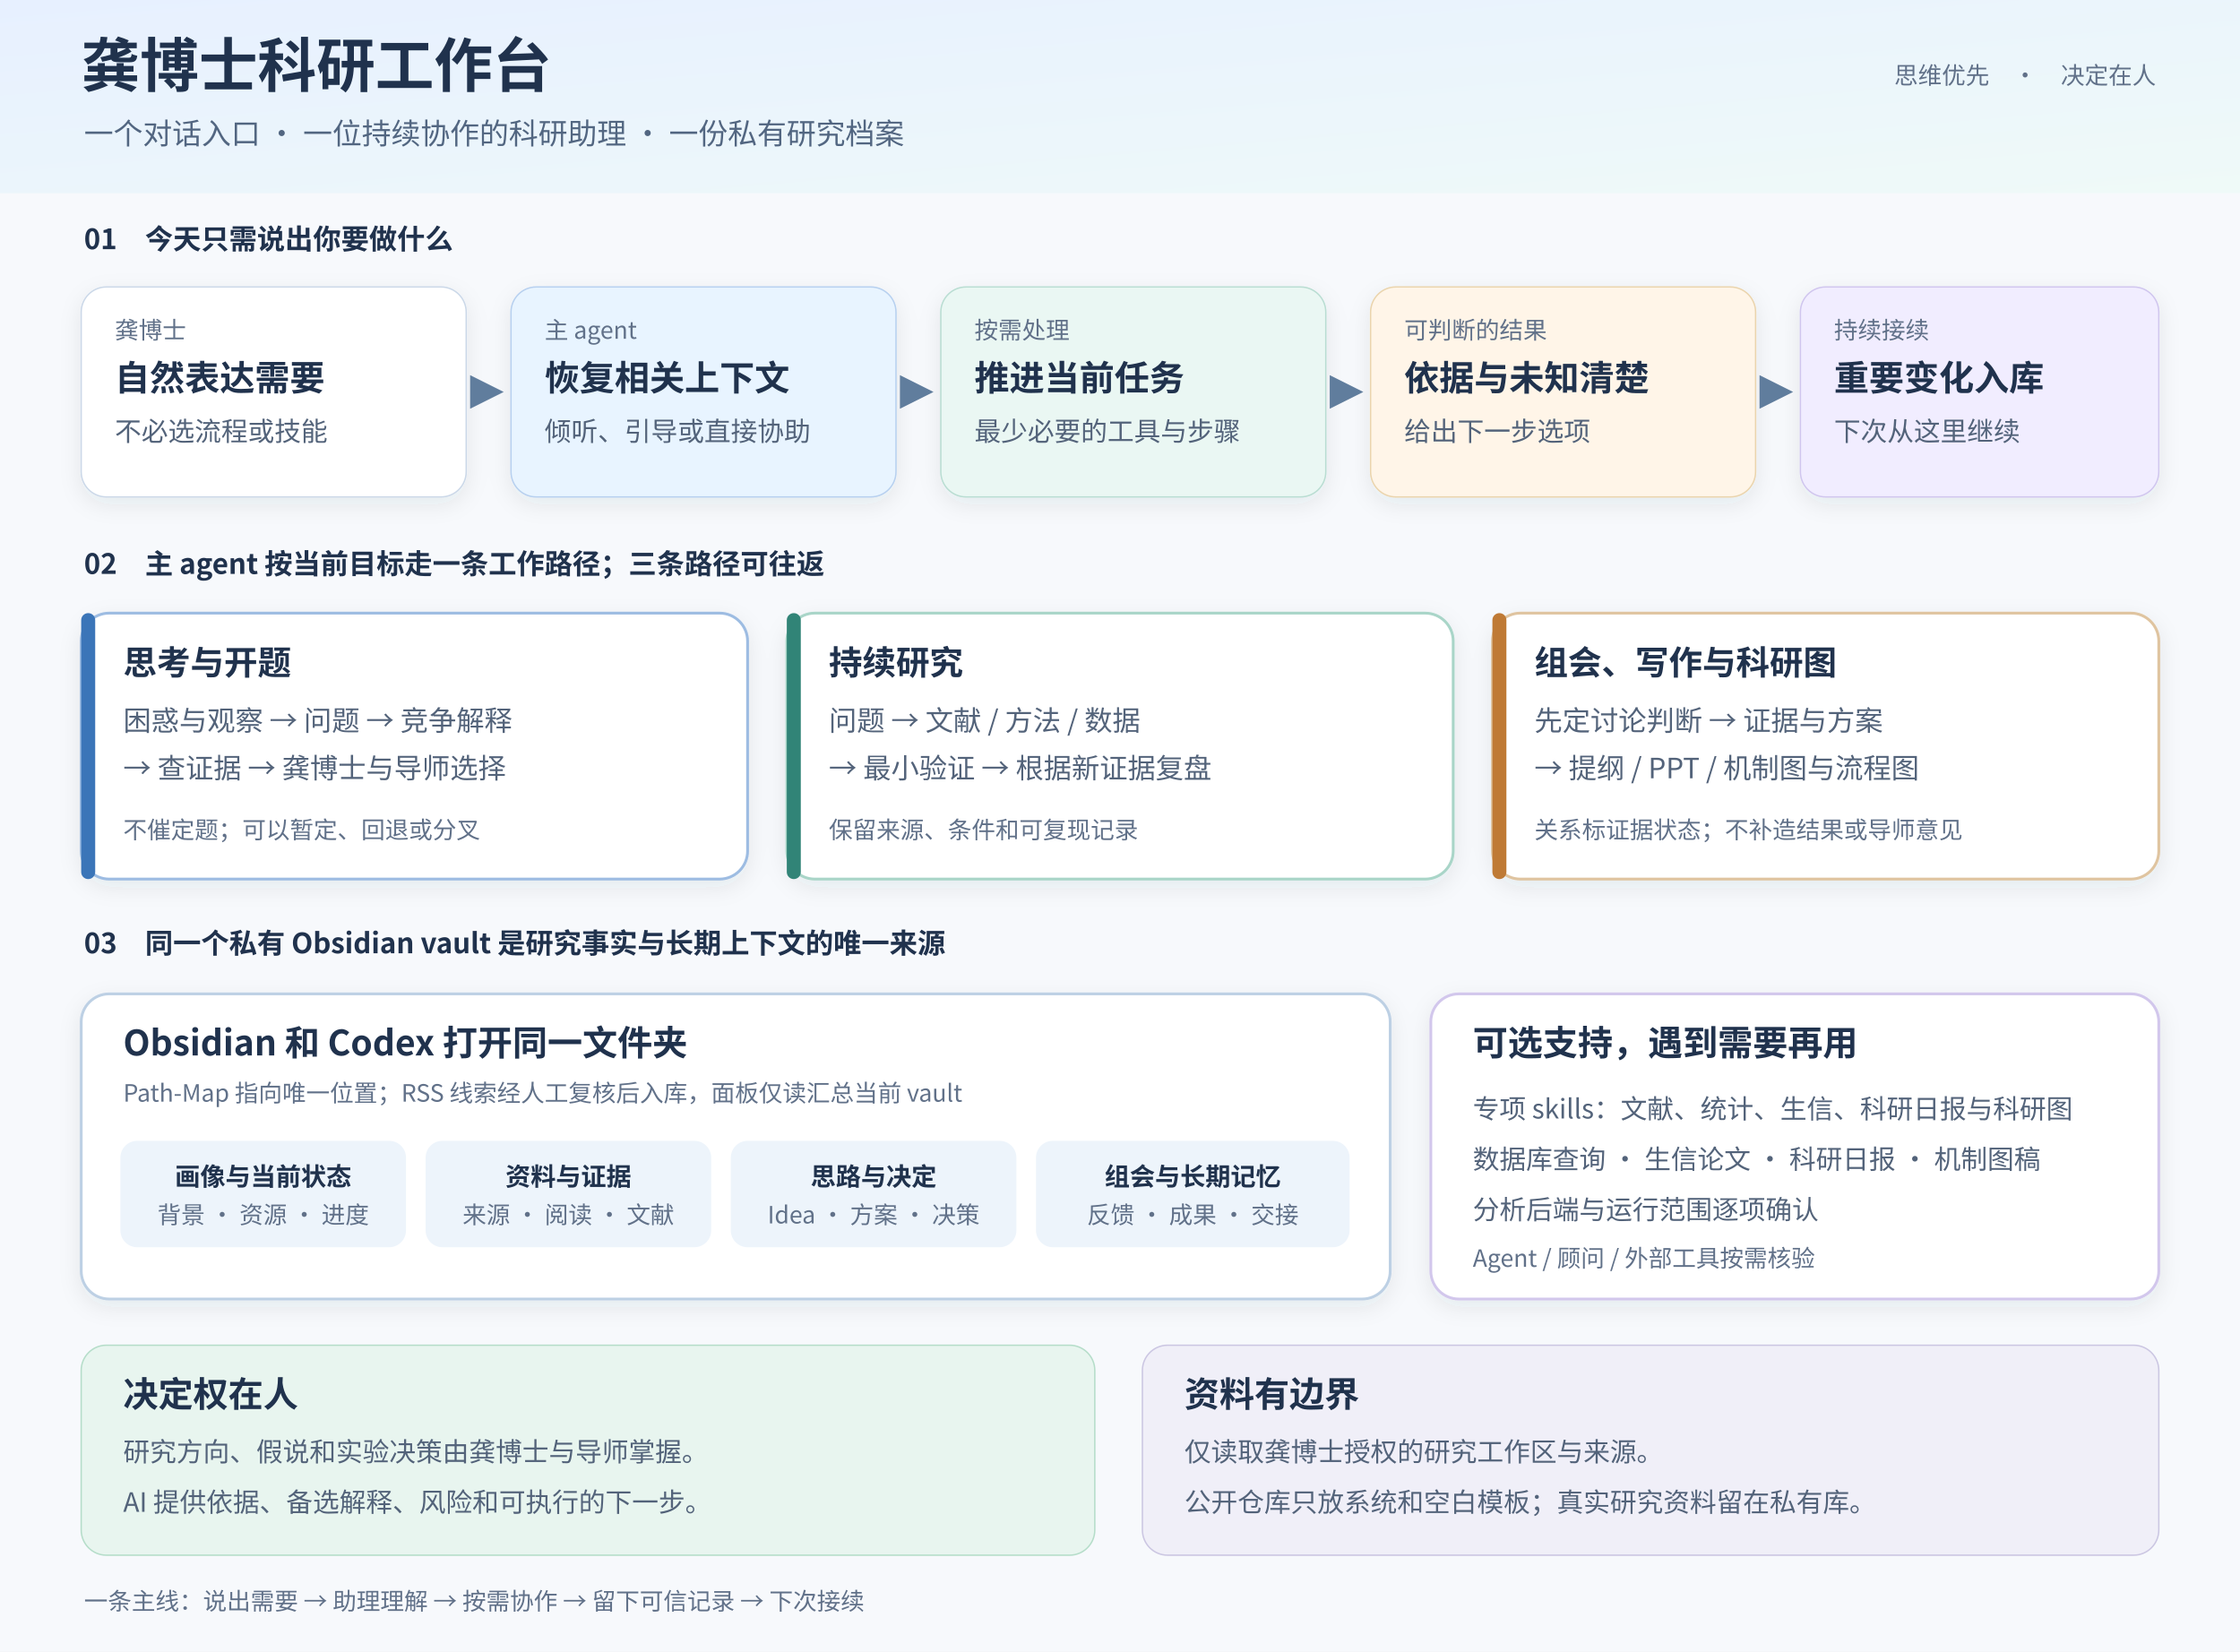
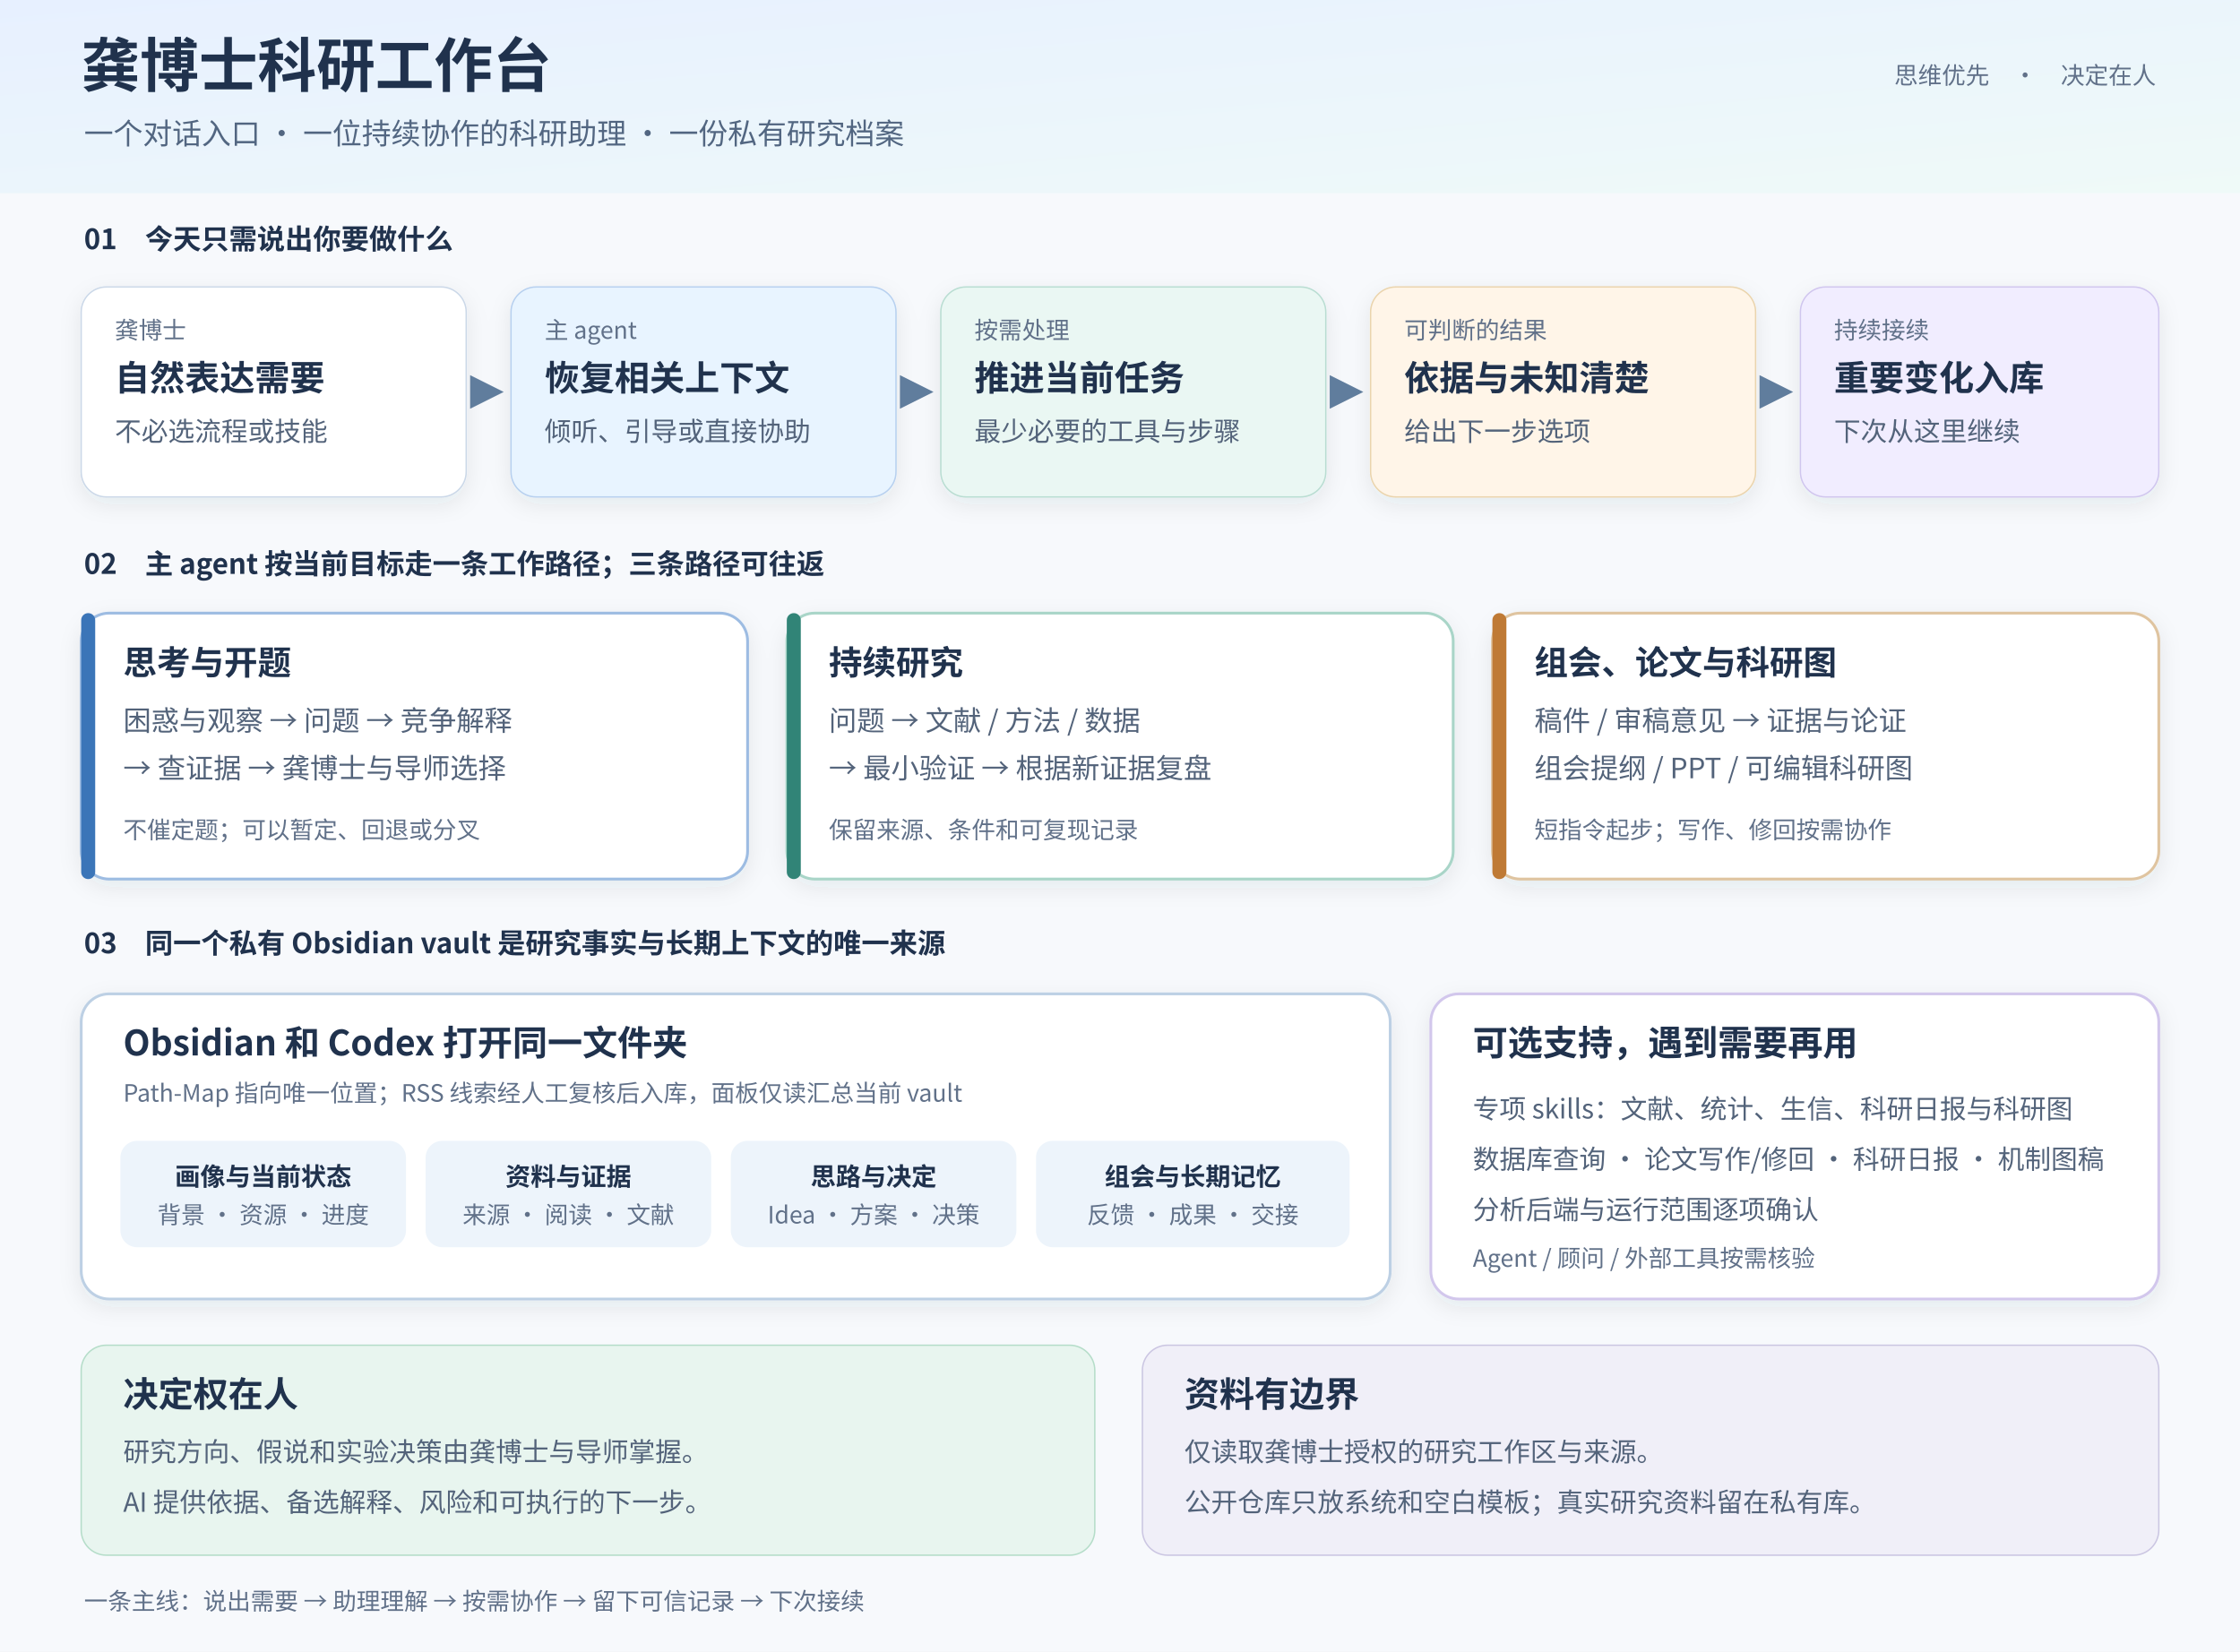
<svg xmlns="http://www.w3.org/2000/svg" width="1600" height="1180" viewBox="0 0 1600 1180">
  <defs>
    <linearGradient id="head" x1="0" y1="0" x2="1" y2="1">
      <stop offset="0" stop-color="#e7f0ff" />
      <stop offset="1" stop-color="#effaf8" />
    </linearGradient>
    <filter id="shadow" x="-10%" y="-10%" width="120%" height="130%">
      <feDropShadow dx="0" dy="5" stdDeviation="8" flood-color="#22324d" flood-opacity=".08" />
    </filter>
    <style>
      text { font-family: "Hiragino Sans GB", "PingFang SC", "Noto Sans CJK SC", sans-serif; fill: #20324d; }
      .title { font-size: 42px; font-weight: 700; }
      .subtitle { font-size: 21px; fill: #526681; }
      .step { font-size: 20px; font-weight: 700; }
      .head { font-size: 25px; font-weight: 700; }
      .body { font-size: 19px; fill: #53637a; }
      .small { font-size: 17px; fill: #617189; }
      .lane-title { font-size: 24px; font-weight: 700; }
      .lane-body { font-size: 20px; fill: #53637a; }
      .tag { font-size: 18px; font-weight: 600; }
      .white { fill: #fff; }
      .navy { fill: #123056; }
    </style>
    <marker id="arrow" viewBox="0 0 10 10" refX="8" refY="5" markerWidth="8" markerHeight="8" orient="auto-start-reverse">
      <path d="M0,0 L10,5 L0,10 z" fill="#607d9d" />
    </marker>
  </defs>
  <rect width="1600" height="1180" fill="#f7f9fc" />
  <rect x="0" y="0" width="1600" height="138" fill="url(#head)" />
  <text x="58" y="62" class="title">龚博士科研工作台</text>
  <text x="60" y="103" class="subtitle">一个对话入口 · 一位持续协作的科研助理 · 一份私有研究档案</text>
  <text x="1540" y="60" text-anchor="end" class="small">思维优先　·　决定在人</text>
  <text x="60" y="178" class="step">01　今天只需说出你要做什么</text>
  <g filter="url(#shadow)">
    <rect x="58" y="205" width="275" height="150" rx="18" fill="#fff" stroke="#cbd8e8" />
    <rect x="365" y="205" width="275" height="150" rx="18" fill="#e8f4ff" stroke="#b7d0ef" />
    <rect x="672" y="205" width="275" height="150" rx="18" fill="#eaf7f3" stroke="#b9ddd2" />
    <rect x="979" y="205" width="275" height="150" rx="18" fill="#fff5e8" stroke="#ead4ad" />
    <rect x="1286" y="205" width="256" height="150" rx="18" fill="#f1edff" stroke="#d0c6ee" />
  </g>
  <path d="M337 280 H355" stroke="#607d9d" stroke-width="3" marker-end="url(#arrow)" />
  <path d="M644 280 H662" stroke="#607d9d" stroke-width="3" marker-end="url(#arrow)" />
  <path d="M951 280 H969" stroke="#607d9d" stroke-width="3" marker-end="url(#arrow)" />
  <path d="M1258 280 H1276" stroke="#607d9d" stroke-width="3" marker-end="url(#arrow)" />
  <text x="82" y="242" class="small">龚博士</text>
  <text x="82" y="279" class="head">自然表达需要</text>
  <text x="82" y="315" class="body">不必选流程或技能</text>
  <text x="389" y="242" class="small">主 agent</text>
  <text x="389" y="279" class="head">恢复相关上下文</text>
  <text x="389" y="315" class="body">倾听、引导或直接协助</text>
  <text x="696" y="242" class="small">按需处理</text>
  <text x="696" y="279" class="head">推进当前任务</text>
  <text x="696" y="315" class="body">最少必要的工具与步骤</text>
  <text x="1003" y="242" class="small">可判断的结果</text>
  <text x="1003" y="279" class="head">依据与未知清楚</text>
  <text x="1003" y="315" class="body">给出下一步选项</text>
  <text x="1310" y="242" class="small">持续接续</text>
  <text x="1310" y="279" class="head">重要变化入库</text>
  <text x="1310" y="315" class="body">下次从这里继续</text>
  <text x="60" y="410" class="step">02　主 agent 按当前目标走一条工作路径；三条路径可往返</text>
  <g filter="url(#shadow)">
    <rect x="58" y="438" width="476" height="190" rx="20" fill="#fff" stroke="#9dbce2" stroke-width="2" />
    <rect x="562" y="438" width="476" height="190" rx="20" fill="#fff" stroke="#a9d5c8" stroke-width="2" />
    <rect x="1066" y="438" width="476" height="190" rx="20" fill="#fff" stroke="#dfc4a0" stroke-width="2" />
  </g>
  <rect x="58" y="438" width="10" height="190" rx="5" fill="#3b75b8" />
  <rect x="562" y="438" width="10" height="190" rx="5" fill="#318477" />
  <rect x="1066" y="438" width="10" height="190" rx="5" fill="#bf7a35" />
  <text x="88" y="482" class="lane-title">思考与开题</text>
  <text x="88" y="522" class="lane-body">困惑与观察 → 问题 → 竞争解释</text>
  <text x="88" y="556" class="lane-body">→ 查证据 → 龚博士与导师选择</text>
  <text x="88" y="599" class="small">不催定题；可以暂定、回退或分叉</text>
  <text x="592" y="482" class="lane-title">持续研究</text>
  <text x="592" y="522" class="lane-body">问题 → 文献 / 方法 / 数据</text>
  <text x="592" y="556" class="lane-body">→ 最小验证 → 根据新证据复盘</text>
  <text x="592" y="599" class="small">保留来源、条件和可复现记录</text>
-   <text x="1096" y="482" class="lane-title">组会、写作与科研图</text>
-   <text x="1096" y="522" class="lane-body">先定讨论判断 → 证据与方案</text>
-   <text x="1096" y="556" class="lane-body">→ 提纲 / PPT / 机制图与流程图</text>
-   <text x="1096" y="599" class="small">关系标证据状态；不补造结果或导师意见</text>
+   <text x="1096" y="482" class="lane-title">组会、论文与科研图</text>
+   <text x="1096" y="522" class="lane-body">稿件 / 审稿意见 → 证据与论证</text>
+   <text x="1096" y="556" class="lane-body">组会提纲 / PPT / 可编辑科研图</text>
+   <text x="1096" y="599" class="small">短指令起步；写作、修回按需协作</text>
  <text x="60" y="681" class="step">03　同一个私有 Obsidian vault 是研究事实与长期上下文的唯一来源</text>
  <g filter="url(#shadow)">
    <rect x="58" y="710" width="935" height="218" rx="20" fill="#fff" stroke="#bdd0e4" stroke-width="2" />
    <rect x="1022" y="710" width="520" height="218" rx="20" fill="#fff" stroke="#d2c7ec" stroke-width="2" />
  </g>
  <text x="88" y="754" class="head">Obsidian 和 Codex 打开同一文件夹</text>
  <text x="88" y="787" class="small">Path-Map 指向唯一位置；RSS 线索经人工复核后入库，面板仅读汇总当前 vault</text>
  <rect x="86" y="815" width="204" height="76" rx="12" fill="#edf4fb" />
  <rect x="304" y="815" width="204" height="76" rx="12" fill="#edf4fb" />
  <rect x="522" y="815" width="204" height="76" rx="12" fill="#edf4fb" />
  <rect x="740" y="815" width="224" height="76" rx="12" fill="#edf4fb" />
  <text x="188" y="847" text-anchor="middle" class="tag">画像与当前状态</text>
  <text x="188" y="874" text-anchor="middle" class="small">背景 · 资源 · 进度</text>
  <text x="406" y="847" text-anchor="middle" class="tag">资料与证据</text>
  <text x="406" y="874" text-anchor="middle" class="small">来源 · 阅读 · 文献</text>
  <text x="624" y="847" text-anchor="middle" class="tag">思路与决定</text>
  <text x="624" y="874" text-anchor="middle" class="small">Idea · 方案 · 决策</text>
  <text x="852" y="847" text-anchor="middle" class="tag">组会与长期记忆</text>
  <text x="852" y="874" text-anchor="middle" class="small">反馈 · 成果 · 交接</text>
  <text x="1052" y="754" class="head">可选支持，遇到需要再用</text>
  <text x="1052" y="799" class="body">专项 skills：文献、统计、生信、科研日报与科研图</text>
-   <text x="1052" y="835" class="body">数据库查询 · 生信论文 · 科研日报 · 机制图稿</text>
+   <text x="1052" y="835" class="body">数据库查询 · 论文写作/修回 · 科研日报 · 机制图稿</text>
  <text x="1052" y="871" class="body">分析后端与运行范围逐项确认</text>
  <text x="1052" y="905" class="small">Agent / 顾问 / 外部工具按需核验</text>
  <rect x="58" y="961" width="724" height="150" rx="18" fill="#e8f5ef" stroke="#b5ddc9" />
  <rect x="816" y="961" width="726" height="150" rx="18" fill="#f0eff8" stroke="#cbc6e2" />
  <text x="88" y="1005" class="head">决定权在人</text>
  <text x="88" y="1044" class="body">研究方向、假说和实验决策由龚博士与导师掌握。</text>
  <text x="88" y="1080" class="body">AI 提供依据、备选解释、风险和可执行的下一步。</text>
  <text x="846" y="1005" class="head">资料有边界</text>
  <text x="846" y="1044" class="body">仅读取龚博士授权的研究工作区与来源。</text>
  <text x="846" y="1080" class="body">公开仓库只放系统和空白模板；真实研究资料留在私有库。</text>
  <text x="60" y="1150" class="small">一条主线：说出需要 → 助理理解 → 按需协作 → 留下可信记录 → 下次接续</text>
</svg>
